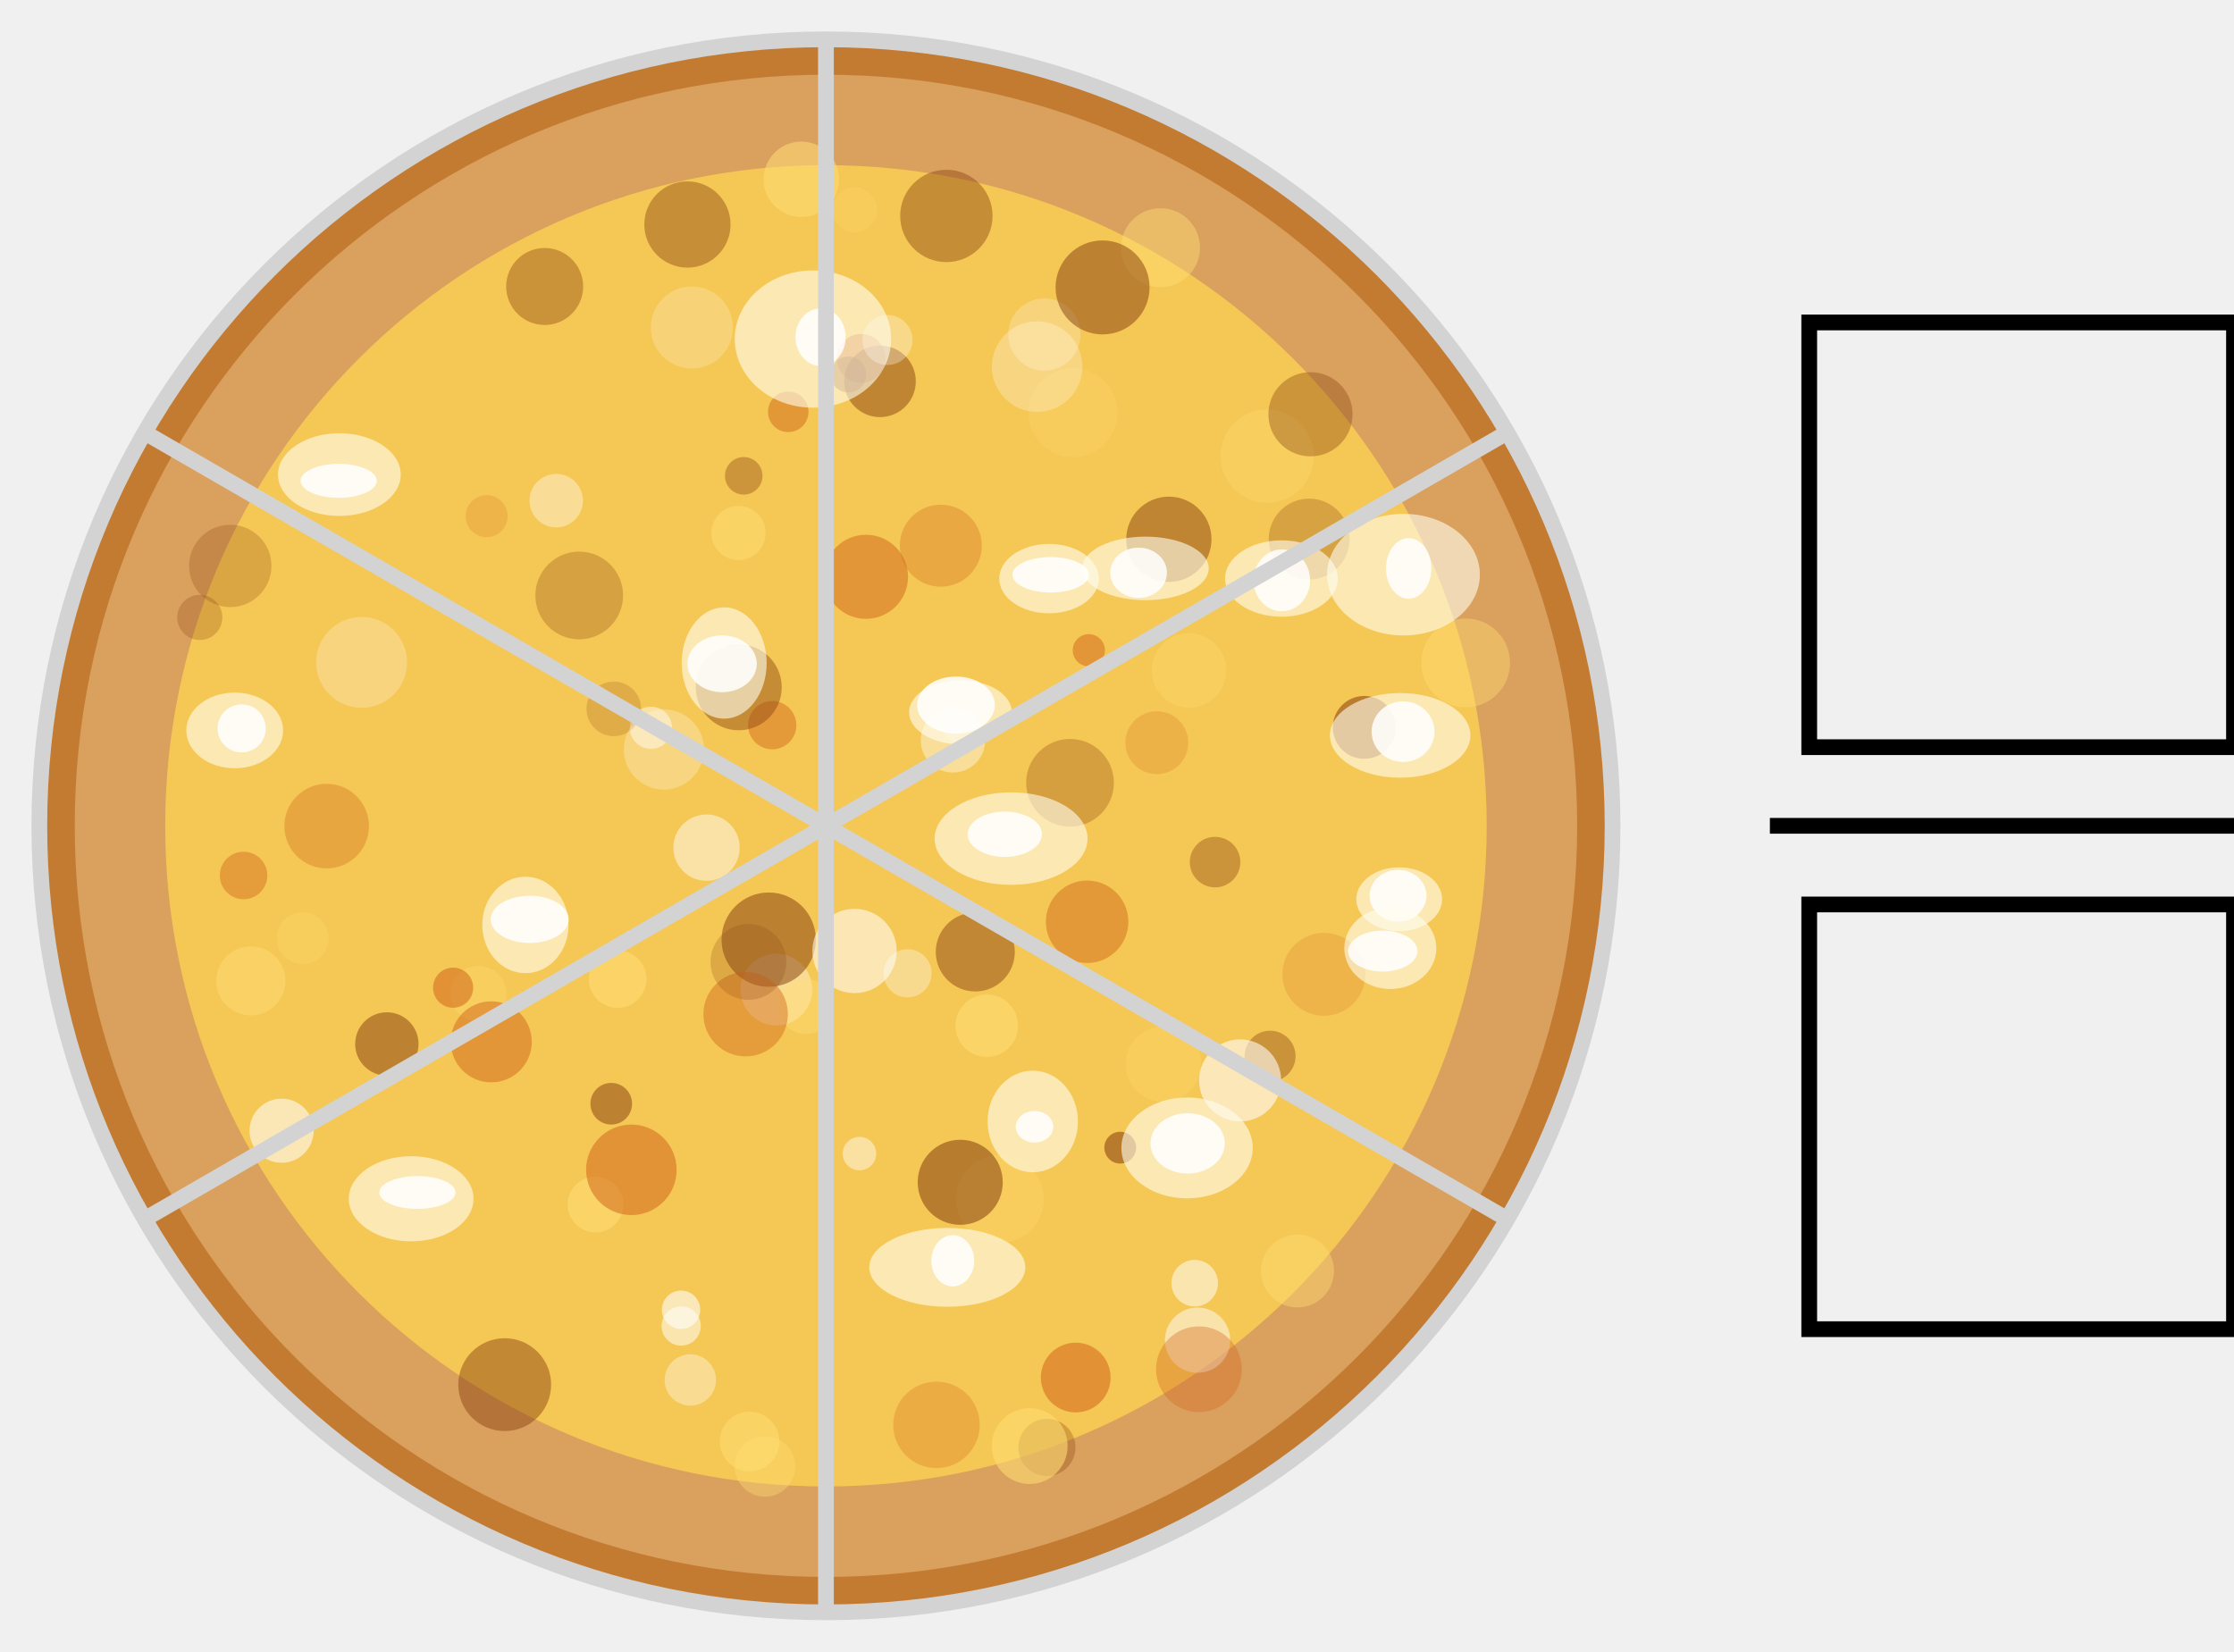
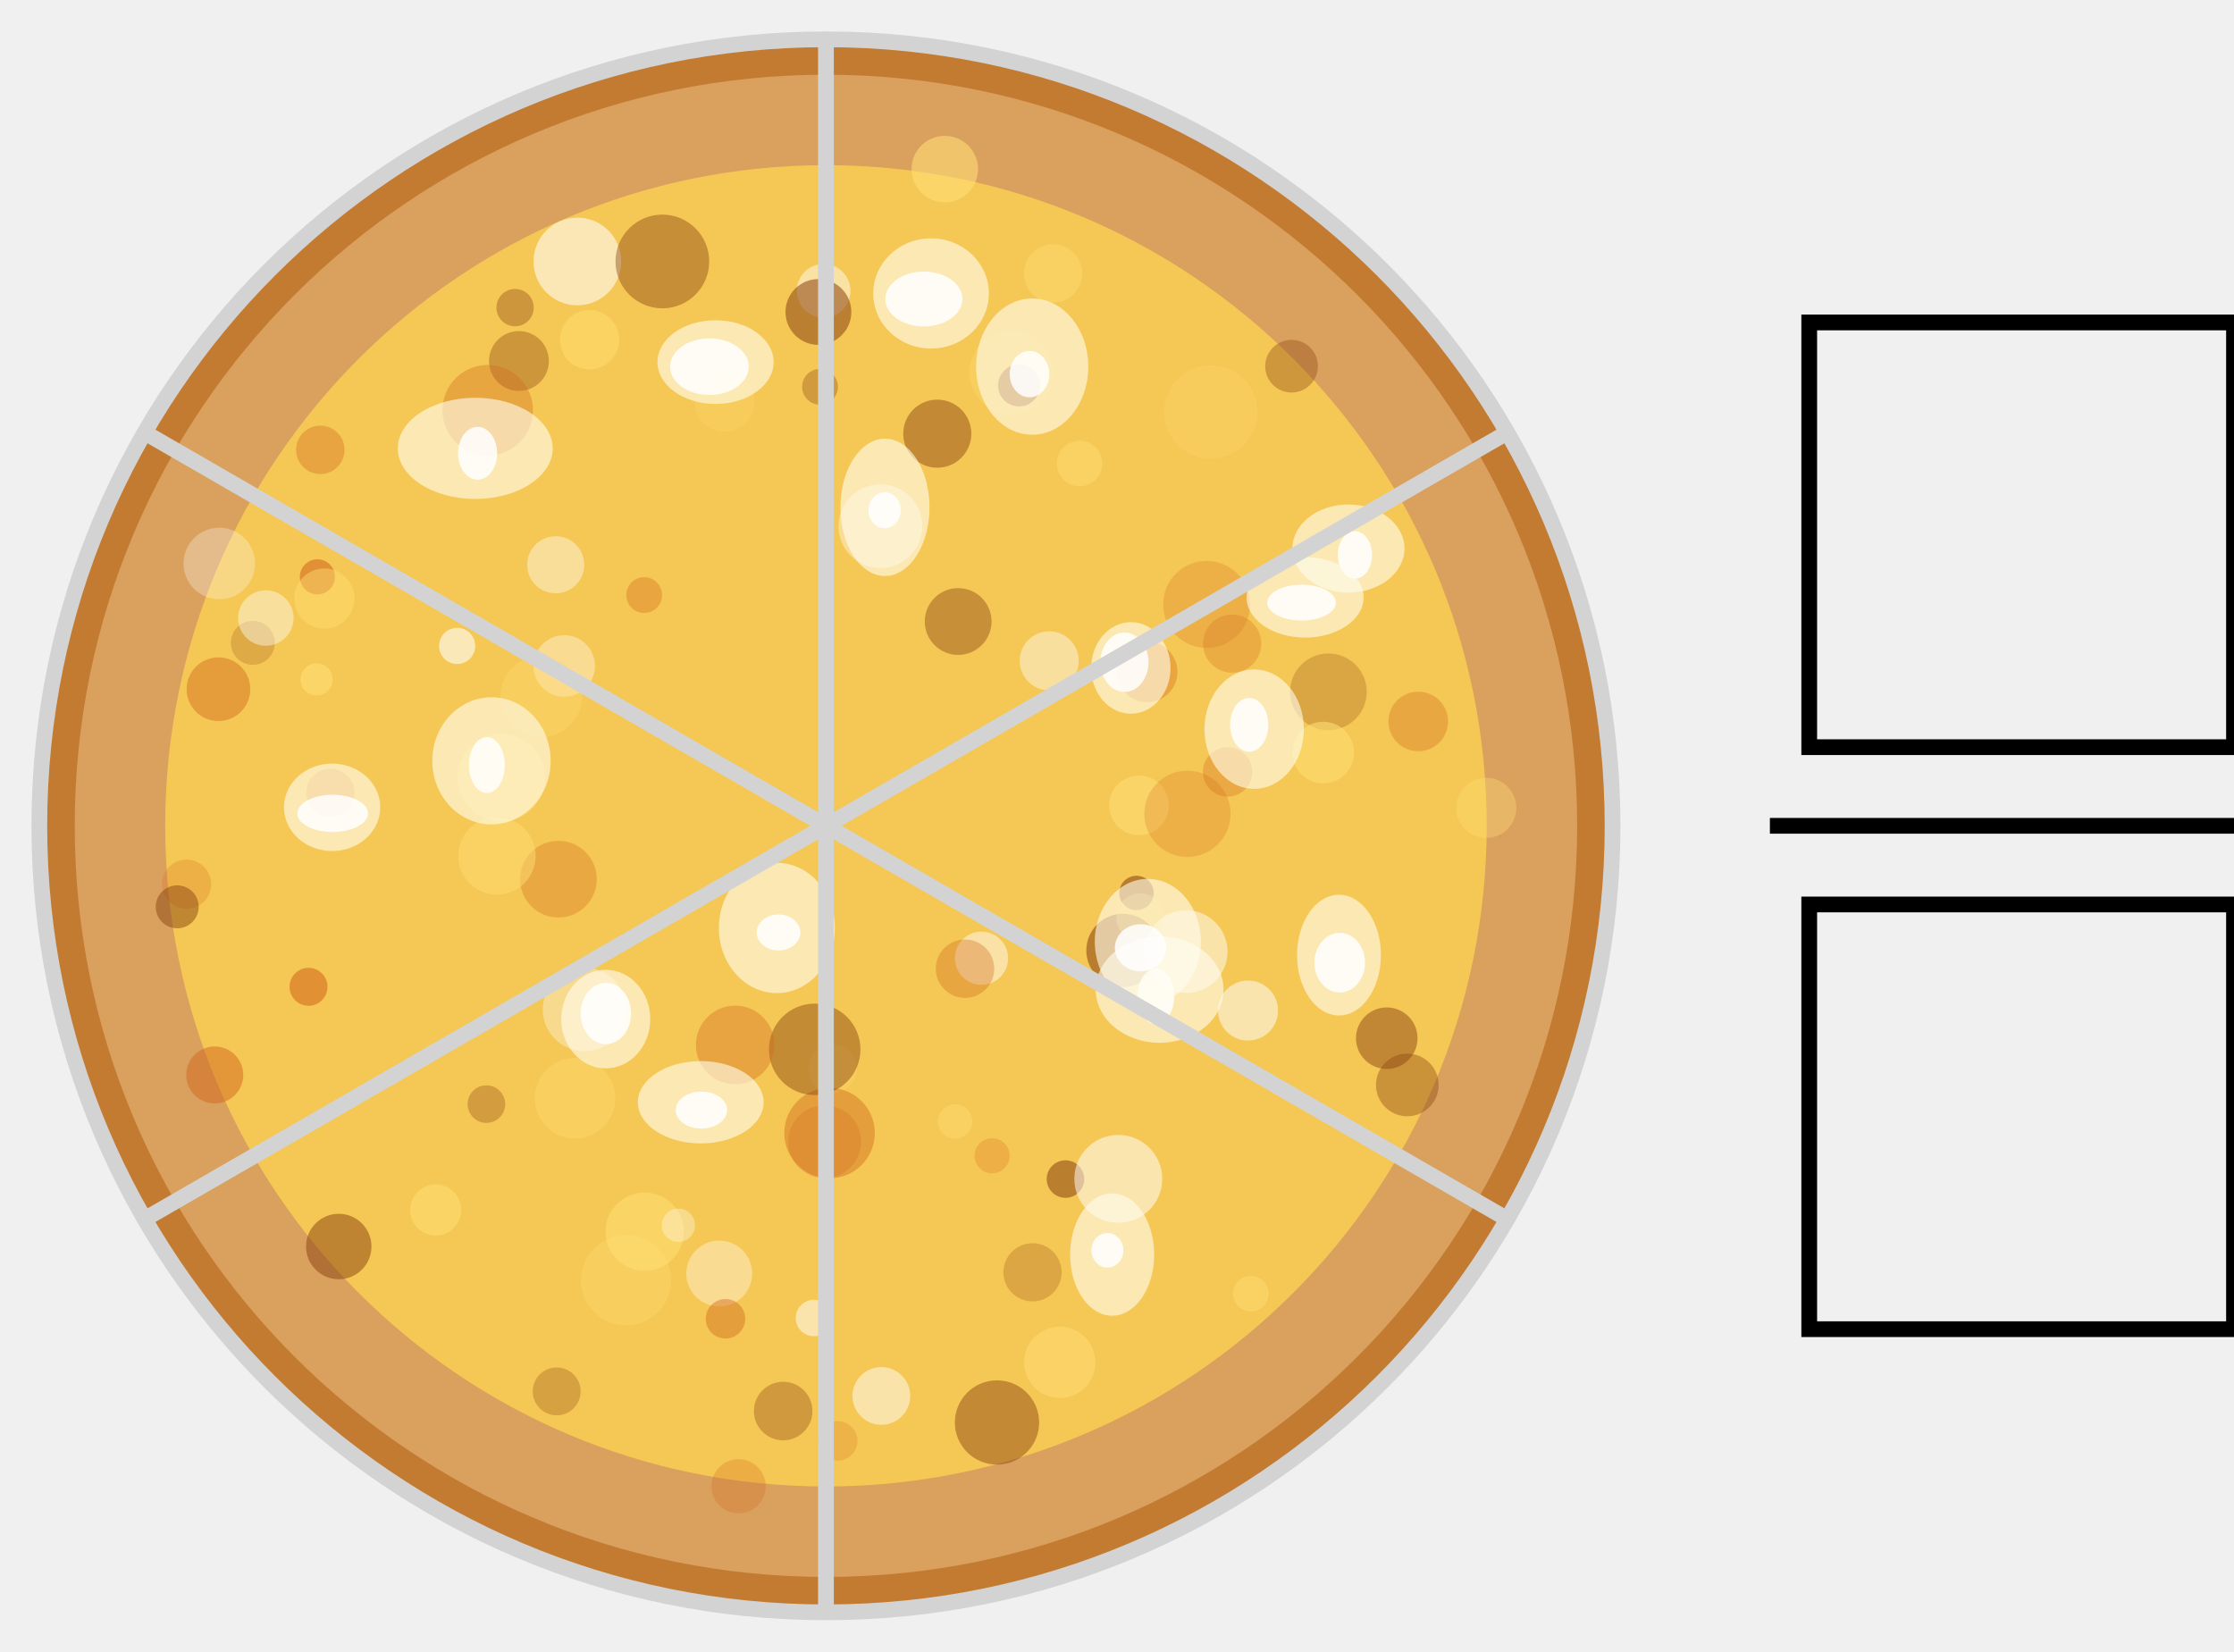
<svg xmlns="http://www.w3.org/2000/svg" xmlns:xlink="http://www.w3.org/1999/xlink" width="284.0" height="210" viewBox="0 0 284.0 210">
  <defs>
-     <clipPath id="clip-4469900112-4469430224">
+     <clipPath id="clip-4501210192-4500855632">
      <circle cx="105.0" cy="105.0" r="100" fill="none" />
    </clipPath>
  </defs>
  <g>
    <circle cx="105.0" cy="105.0" r="100" fill="#F5C754" />
-     <use xlink:href="#clip-4469900112-4469430224" />
-     <g clip-path="url(#clip-4469900112-4469430224)">
+     <use xlink:href="#clip-4501210192-4500855632" />
+     <g clip-path="url(#clip-4501210192-4500855632)">
      <circle cx="105.0" cy="105.0" r="92" stroke="#DAA05D" stroke-width="16" fill="none" />
      <circle cx="105.0" cy="105.0" r="98" stroke="#C37B32" stroke-width="5" fill="none" />
-       <circle cx="154.468" cy="109.614" r="3.21" fill="#8B4513" fill-opacity="0.395" />
-       <circle cx="30.965" cy="111.314" r="3.019" fill="#D2691E" fill-opacity="0.442" />
-       <circle cx="82.749" cy="92.533" r="2.684" fill="#FFFFFF" fill-opacity="0.472" />
-       <circle cx="109.472" cy="45.572" r="3.104" fill="#D2691E" fill-opacity="0.549" />
-       <circle cx="168.302" cy="123.879" r="5.271" fill="#D2691E" fill-opacity="0.207" />
-       <circle cx="133.093" cy="184.03" r="3.631" fill="#8B4513" fill-opacity="0.31" />
-       <circle cx="111.869" cy="48.483" r="4.552" fill="#8B4513" fill-opacity="0.507" />
-       <circle cx="122.101" cy="92.22" r="2.324" fill="#FFFFFF" fill-opacity="0.266" />
-       <circle cx="87.391" cy="28.545" r="5.482" fill="#8B4513" fill-opacity="0.436" />
-       <circle cx="161.089" cy="57.998" r="5.928" fill="#FFDE75" fill-opacity="0.342" />
-       <circle cx="60.824" cy="126.358" r="3.544" fill="#FFDE75" fill-opacity="0.333" />
-       <circle cx="136.407" cy="52.479" r="5.668" fill="#FFDE75" fill-opacity="0.233" />
-       <circle cx="164.941" cy="161.592" r="4.645" fill="#FFDE75" fill-opacity="0.421" />
-       <circle cx="151.156" cy="85.243" r="4.74" fill="#FFDE75" fill-opacity="0.329" />
-       <circle cx="152.244" cy="170.397" r="4.148" fill="#FFFFFF" fill-opacity="0.504" />
-       <circle cx="98.697" cy="125.828" r="4.561" fill="#FFFFFF" fill-opacity="0.374" />
-       <circle cx="151.879" cy="163.15" r="2.958" fill="#FFFFFF" fill-opacity="0.534" />
-       <circle cx="97.723" cy="119.473" r="5.996" fill="#8B4513" fill-opacity="0.537" />
-       <circle cx="130.897" cy="183.86" r="4.824" fill="#FFDE75" fill-opacity="0.567" />
-       <circle cx="186.323" cy="84.283" r="5.646" fill="#FFDE75" fill-opacity="0.417" />
-       <circle cx="147.532" cy="31.495" r="5.021" fill="#FFDE75" fill-opacity="0.452" />
-       <circle cx="94.547" cy="60.501" r="2.386" fill="#8B4513" fill-opacity="0.381" />
-       <circle cx="152.416" cy="174.093" r="5.447" fill="#D2691E" fill-opacity="0.369" />
-       <circle cx="89.818" cy="107.777" r="4.219" fill="#FFFFFF" fill-opacity="0.487" />
-       <circle cx="136.75" cy="175.149" r="4.433" fill="#D2691E" fill-opacity="0.555" />
-       <circle cx="142.41" cy="145.921" r="2.02" fill="#8B4513" fill-opacity="0.576" />
-       <circle cx="49.18" cy="132.737" r="4.027" fill="#8B4513" fill-opacity="0.538" />
-       <circle cx="147.06" cy="94.431" r="3.995" fill="#D2691E" fill-opacity="0.224" />
-       <circle cx="87.952" cy="41.643" r="5.221" fill="#FFFFFF" fill-opacity="0.201" />
-       <circle cx="119.05" cy="181.166" r="5.498" fill="#D2691E" fill-opacity="0.282" />
-       <circle cx="131.844" cy="46.615" r="5.757" fill="#FFFFFF" fill-opacity="0.261" />
-       <circle cx="109.261" cy="146.678" r="2.131" fill="#FFFFFF" fill-opacity="0.45" />
-       <circle cx="127.107" cy="152.44" r="5.594" fill="#FFDE75" fill-opacity="0.305" />
-       <circle cx="35.8" cy="143.765" r="4.078" fill="#FFFFFF" fill-opacity="0.563" />
-       <circle cx="107.855" cy="47.611" r="2.28" fill="#8B4513" fill-opacity="0.45" />
-       <circle cx="78.03" cy="90.131" r="3.468" fill="#8B4513" fill-opacity="0.21" />
-       <circle cx="93.882" cy="67.767" r="3.453" fill="#FFDE75" fill-opacity="0.511" />
-       <circle cx="147.899" cy="135.296" r="4.801" fill="#FFDE75" fill-opacity="0.253" />
-       <circle cx="61.864" cy="65.63" r="2.668" fill="#D2691E" fill-opacity="0.204" />
-       <circle cx="86.58" cy="166.528" r="2.437" fill="#FFFFFF" fill-opacity="0.584" />
-       <circle cx="73.635" cy="75.71" r="5.574" fill="#8B4513" fill-opacity="0.291" />
-       <circle cx="41.527" cy="105.038" r="5.378" fill="#D2691E" fill-opacity="0.341" />
-       <circle cx="121.149" cy="94.128" r="4.097" fill="#FFFFFF" fill-opacity="0.412" />
-       <circle cx="166.431" cy="68.539" r="5.138" fill="#8B4513" fill-opacity="0.278" />
-       <circle cx="98.17" cy="92.205" r="3.068" fill="#D2691E" fill-opacity="0.48" />
-       <circle cx="64.161" cy="176.054" r="5.901" fill="#8B4513" fill-opacity="0.483" />
-       <circle cx="57.604" cy="125.581" r="2.55" fill="#D2691E" fill-opacity="0.57" />
-       <circle cx="95.287" cy="183.27" r="3.792" fill="#FFDE75" fill-opacity="0.533" />
-       <circle cx="70.712" cy="63.658" r="3.402" fill="#FFFFFF" fill-opacity="0.38" />
-       <circle cx="38.482" cy="119.288" r="3.317" fill="#FFDE75" fill-opacity="0.249" />
-       <circle cx="75.699" cy="153.158" r="3.537" fill="#FFDE75" fill-opacity="0.562" />
-       <circle cx="136.028" cy="99.528" r="5.573" fill="#8B4513" fill-opacity="0.301" />
-       <circle cx="108.658" cy="26.671" r="2.862" fill="#FFDE75" fill-opacity="0.209" />
-       <circle cx="97.255" cy="186.451" r="3.847" fill="#FFDE75" fill-opacity="0.382" />
-       <circle cx="62.453" cy="132.464" r="5.151" fill="#D2691E" fill-opacity="0.517" />
-       <circle cx="78.513" cy="124.491" r="3.67" fill="#FFDE75" fill-opacity="0.559" />
-       <circle cx="166.596" cy="52.674" r="5.35" fill="#8B4513" fill-opacity="0.39" />
-       <circle cx="148.594" cy="68.566" r="5.419" fill="#8B4513" fill-opacity="0.511" />
-       <circle cx="108.636" cy="120.914" r="5.361" fill="#FFFFFF" fill-opacity="0.559" />
-       <circle cx="77.706" cy="140.336" r="2.646" fill="#8B4513" fill-opacity="0.539" />
-       <circle cx="161.46" cy="134.288" r="3.237" fill="#8B4513" fill-opacity="0.401" />
-       <circle cx="138.201" cy="117.201" r="5.242" fill="#D2691E" fill-opacity="0.496" />
-       <circle cx="101.866" cy="22.796" r="4.794" fill="#FFDE75" fill-opacity="0.541" />
-       <circle cx="120.308" cy="27.455" r="5.871" fill="#8B4513" fill-opacity="0.445" />
-       <circle cx="119.6" cy="69.384" r="5.211" fill="#D2691E" fill-opacity="0.333" />
-       <circle cx="173.433" cy="92.484" r="3.997" fill="#8B4513" fill-opacity="0.56" />
-       <circle cx="84.401" cy="95.295" r="5.099" fill="#FFFFFF" fill-opacity="0.257" />
-       <circle cx="102.447" cy="127.983" r="3.49" fill="#FFDE75" fill-opacity="0.438" />
-       <circle cx="29.271" cy="71.955" r="5.234" fill="#8B4513" fill-opacity="0.254" />
-       <circle cx="45.969" cy="84.22" r="5.778" fill="#FFFFFF" fill-opacity="0.24" />
-       <circle cx="132.762" cy="42.536" r="4.594" fill="#FFFFFF" fill-opacity="0.232" />
-       <circle cx="115.372" cy="123.751" r="3.059" fill="#FFFFFF" fill-opacity="0.345" />
-       <circle cx="138.419" cy="82.681" r="2.047" fill="#D2691E" fill-opacity="0.518" />
-       <circle cx="87.758" cy="175.456" r="3.267" fill="#FFFFFF" fill-opacity="0.358" />
-       <circle cx="140.165" cy="36.544" r="5.976" fill="#8B4513" fill-opacity="0.524" />
-       <circle cx="94.789" cy="128.946" r="5.367" fill="#D2691E" fill-opacity="0.46" />
-       <circle cx="100.207" cy="52.368" r="2.573" fill="#D2691E" fill-opacity="0.493" />
-       <circle cx="110.088" cy="73.338" r="5.345" fill="#D2691E" fill-opacity="0.522" />
-       <circle cx="31.892" cy="124.715" r="4.396" fill="#FFDE75" fill-opacity="0.489" />
-       <circle cx="25.398" cy="78.504" r="2.869" fill="#8B4513" fill-opacity="0.265" />
-       <circle cx="157.65" cy="137.37" r="5.216" fill="#FFFFFF" fill-opacity="0.577" />
-       <circle cx="86.594" cy="168.597" r="2.496" fill="#FFFFFF" fill-opacity="0.53" />
-       <circle cx="80.263" cy="148.739" r="5.753" fill="#D2691E" fill-opacity="0.553" />
-       <circle cx="95.147" cy="122.3" r="4.821" fill="#8B4513" fill-opacity="0.228" />
-       <circle cx="122.071" cy="150.324" r="5.407" fill="#8B4513" fill-opacity="0.572" />
-       <circle cx="93.914" cy="87.389" r="5.462" fill="#8B4513" fill-opacity="0.459" />
-       <circle cx="112.815" cy="43.225" r="3.181" fill="#FFFFFF" fill-opacity="0.312" />
-       <circle cx="69.241" cy="36.426" r="4.893" fill="#8B4513" fill-opacity="0.403" />
-       <circle cx="123.985" cy="121.036" r="5.024" fill="#8B4513" fill-opacity="0.485" />
-       <circle cx="125.444" cy="130.417" r="3.974" fill="#FFDE75" fill-opacity="0.562" />
-       <ellipse cx="145.611" cy="72.272" rx="8.052" ry="4.042" fill="#FFFDF0" fill-opacity="0.6" />
-       <ellipse cx="144.742" cy="72.825" rx="3.606" ry="3.197" fill="#FFFFFF" fill-opacity="0.85" />
-       <ellipse cx="177.875" cy="114.338" rx="5.457" ry="4.062" fill="#FFFDF0" fill-opacity="0.6" />
-       <ellipse cx="177.727" cy="113.89" rx="3.62" ry="3.291" fill="#FFFFFF" fill-opacity="0.85" />
-       <ellipse cx="103.346" cy="43.109" rx="9.94" ry="8.728" fill="#FFFDF0" fill-opacity="0.6" />
-       <ellipse cx="104.316" cy="42.867" rx="3.189" ry="3.664" fill="#FFFFFF" fill-opacity="0.85" />
-       <ellipse cx="122.103" cy="90.567" rx="6.534" ry="4.073" fill="#FFFDF0" fill-opacity="0.6" />
-       <ellipse cx="121.531" cy="89.645" rx="4.943" ry="3.625" fill="#FFFFFF" fill-opacity="0.85" />
-       <ellipse cx="131.291" cy="142.589" rx="5.746" ry="6.461" fill="#FFFDF0" fill-opacity="0.6" />
-       <ellipse cx="131.514" cy="143.263" rx="2.388" ry="2.006" fill="#FFFFFF" fill-opacity="0.85" />
-       <ellipse cx="92.059" cy="84.3" rx="5.404" ry="7.074" fill="#FFFDF0" fill-opacity="0.6" />
-       <ellipse cx="91.797" cy="84.398" rx="4.409" ry="3.614" fill="#FFFFFF" fill-opacity="0.85" />
-       <ellipse cx="176.747" cy="120.566" rx="5.851" ry="5.185" fill="#FFFDF0" fill-opacity="0.6" />
-       <ellipse cx="175.785" cy="120.931" rx="4.412" ry="2.603" fill="#FFFFFF" fill-opacity="0.85" />
-       <ellipse cx="150.91" cy="145.954" rx="8.35" ry="6.416" fill="#FFFDF0" fill-opacity="0.6" />
-       <ellipse cx="150.979" cy="145.38" rx="4.731" ry="3.837" fill="#FFFFFF" fill-opacity="0.85" />
-       <ellipse cx="178.417" cy="73.067" rx="9.712" ry="7.731" fill="#FFFDF0" fill-opacity="0.6" />
-       <ellipse cx="179.077" cy="72.27" rx="2.882" ry="3.855" fill="#FFFFFF" fill-opacity="0.85" />
-       <ellipse cx="52.269" cy="152.422" rx="7.931" ry="5.417" fill="#FFFDF0" fill-opacity="0.6" />
-       <ellipse cx="53.061" cy="151.621" rx="4.846" ry="2.087" fill="#FFFFFF" fill-opacity="0.85" />
-       <ellipse cx="128.536" cy="106.626" rx="9.72" ry="5.885" fill="#FFFDF0" fill-opacity="0.6" />
-       <ellipse cx="127.734" cy="106.074" rx="4.725" ry="2.884" fill="#FFFFFF" fill-opacity="0.85" />
-       <ellipse cx="177.995" cy="93.499" rx="8.931" ry="5.385" fill="#FFFDF0" fill-opacity="0.6" />
-       <ellipse cx="178.365" cy="93.03" rx="3.998" ry="3.858" fill="#FFFFFF" fill-opacity="0.85" />
-       <ellipse cx="29.836" cy="92.871" rx="6.153" ry="4.814" fill="#FFFDF0" fill-opacity="0.6" />
-       <ellipse cx="30.721" cy="92.615" rx="3.069" ry="3.054" fill="#FFFFFF" fill-opacity="0.85" />
-       <ellipse cx="133.362" cy="73.568" rx="6.334" ry="4.413" fill="#FFFDF0" fill-opacity="0.6" />
-       <ellipse cx="133.573" cy="73.084" rx="4.869" ry="2.256" fill="#FFFFFF" fill-opacity="0.85" />
-       <ellipse cx="120.426" cy="161.138" rx="9.921" ry="5.015" fill="#FFFDF0" fill-opacity="0.6" />
-       <ellipse cx="121.118" cy="160.303" rx="2.725" ry="3.258" fill="#FFFFFF" fill-opacity="0.85" />
-       <ellipse cx="43.143" cy="60.342" rx="7.805" ry="5.257" fill="#FFFDF0" fill-opacity="0.6" />
-       <ellipse cx="43.06" cy="61.135" rx="4.847" ry="2.16" fill="#FFFFFF" fill-opacity="0.85" />
-       <ellipse cx="66.795" cy="117.605" rx="5.487" ry="6.134" fill="#FFFDF0" fill-opacity="0.6" />
-       <ellipse cx="67.337" cy="116.895" rx="4.958" ry="3.005" fill="#FFFFFF" fill-opacity="0.85" />
-       <ellipse cx="162.905" cy="73.558" rx="7.169" ry="4.856" fill="#FFFDF0" fill-opacity="0.6" />
-       <ellipse cx="162.951" cy="73.789" rx="3.595" ry="3.932" fill="#FFFFFF" fill-opacity="0.85" />
+       <circle cx="153.923" cy="52.389" r="5.939" fill="#FFDE75" fill-opacity="0.24" />
+       <circle cx="27.77" cy="87.63" r="4.046" fill="#D2691E" fill-opacity="0.459" />
+       <circle cx="70.987" cy="111.783" r="4.874" fill="#D2691E" fill-opacity="0.333" />
+       <circle cx="104.833" cy="145.165" r="4.629" fill="#D2691E" fill-opacity="0.264" />
+       <circle cx="176.294" cy="132.003" r="3.912" fill="#8B4513" fill-opacity="0.491" />
+       <circle cx="144.788" cy="102.406" r="3.794" fill="#FFDE75" fill-opacity="0.562" />
+       <circle cx="168.875" cy="87.964" r="4.874" fill="#8B4513" fill-opacity="0.25" />
+       <circle cx="131.26" cy="161.77" r="3.698" fill="#8B4513" fill-opacity="0.251" />
+       <circle cx="63.728" cy="98.874" r="5.583" fill="#FFDE75" fill-opacity="0.431" />
+       <circle cx="126.123" cy="146.95" r="2.228" fill="#D2691E" fill-opacity="0.257" />
+       <circle cx="71.731" cy="84.671" r="3.912" fill="#FFFFFF" fill-opacity="0.363" />
+       <circle cx="92.117" cy="51.074" r="3.828" fill="#FFDE75" fill-opacity="0.221" />
+       <circle cx="42.008" cy="100.79" r="3.056" fill="#D2691E" fill-opacity="0.264" />
+       <circle cx="104.707" cy="36.973" r="3.414" fill="#FFFFFF" fill-opacity="0.467" />
+       <circle cx="81.949" cy="156.605" r="4.985" fill="#FFDE75" fill-opacity="0.543" />
+       <circle cx="150.953" cy="103.472" r="5.484" fill="#D2691E" fill-opacity="0.24" />
+       <circle cx="70.768" cy="176.912" r="3.043" fill="#8B4513" fill-opacity="0.291" />
+       <circle cx="111.926" cy="66.906" r="5.328" fill="#FFFFFF" fill-opacity="0.382" />
+       <circle cx="65.969" cy="45.902" r="3.803" fill="#8B4513" fill-opacity="0.378" />
+       <circle cx="104.249" cy="49.184" r="2.274" fill="#8B4513" fill-opacity="0.34" />
+       <circle cx="145.84" cy="85.43" r="3.844" fill="#D2691E" fill-opacity="0.371" />
+       <circle cx="23.722" cy="112.421" r="3.127" fill="#D2691E" fill-opacity="0.242" />
+       <circle cx="121.807" cy="79.022" r="4.245" fill="#8B4513" fill-opacity="0.428" />
+       <circle cx="27.299" cy="136.677" r="3.624" fill="#D2691E" fill-opacity="0.501" />
+       <circle cx="158.658" cy="128.489" r="3.815" fill="#FFFFFF" fill-opacity="0.522" />
+       <circle cx="86.243" cy="155.787" r="2.114" fill="#FFFFFF" fill-opacity="0.333" />
+       <circle cx="70.644" cy="71.807" r="3.629" fill="#FFFFFF" fill-opacity="0.414" />
+       <circle cx="128.577" cy="47.357" r="5.322" fill="#FFDE75" fill-opacity="0.336" />
+       <circle cx="61.835" cy="140.385" r="2.39" fill="#8B4513" fill-opacity="0.323" />
+       <circle cx="81.891" cy="75.66" r="2.273" fill="#D2691E" fill-opacity="0.37" />
+       <circle cx="68.817" cy="88.545" r="5.192" fill="#FFDE75" fill-opacity="0.341" />
+       <circle cx="135.45" cy="149.915" r="2.387" fill="#8B4513" fill-opacity="0.556" />
+       <circle cx="124.777" cy="121.836" r="3.382" fill="#FFFFFF" fill-opacity="0.484" />
+       <circle cx="105.824" cy="135.892" r="3.087" fill="#FFDE75" fill-opacity="0.27" />
+       <circle cx="142.167" cy="149.89" r="5.59" fill="#FFFFFF" fill-opacity="0.529" />
+       <circle cx="105.458" cy="144.064" r="5.752" fill="#D2691E" fill-opacity="0.44" />
+       <circle cx="133.871" cy="34.772" r="3.706" fill="#FFDE75" fill-opacity="0.432" />
+       <circle cx="180.298" cy="91.729" r="3.789" fill="#D2691E" fill-opacity="0.33" />
+       <circle cx="103.475" cy="167.579" r="2.318" fill="#FFFFFF" fill-opacity="0.513" />
+       <circle cx="142.757" cy="120.841" r="4.657" fill="#8B4513" fill-opacity="0.568" />
+       <circle cx="106.497" cy="183.202" r="2.508" fill="#D2691E" fill-opacity="0.217" />
+       <circle cx="126.745" cy="180.864" r="5.357" fill="#8B4513" fill-opacity="0.475" />
+       <circle cx="40.35" cy="73.344" r="2.231" fill="#D2691E" fill-opacity="0.575" />
+       <circle cx="40.719" cy="57.196" r="3.079" fill="#D2691E" fill-opacity="0.372" />
+       <circle cx="62.001" cy="52.156" r="5.754" fill="#D2691E" fill-opacity="0.341" />
+       <circle cx="112.043" cy="177.489" r="3.673" fill="#FFFFFF" fill-opacity="0.493" />
+       <circle cx="41.24" cy="76.111" r="3.831" fill="#FFDE75" fill-opacity="0.458" />
+       <circle cx="22.527" cy="115.3" r="2.731" fill="#8B4513" fill-opacity="0.494" />
+       <circle cx="137.245" cy="58.934" r="2.897" fill="#FFDE75" fill-opacity="0.485" />
+       <circle cx="74.324" cy="128.352" r="5.32" fill="#FFFFFF" fill-opacity="0.336" />
+       <circle cx="73.096" cy="139.647" r="5.125" fill="#FFDE75" fill-opacity="0.375" />
+       <circle cx="133.382" cy="84.021" r="3.753" fill="#FFFFFF" fill-opacity="0.427" />
+       <circle cx="120.107" cy="21.504" r="4.23" fill="#FFDE75" fill-opacity="0.582" />
+       <circle cx="164.19" cy="46.56" r="3.348" fill="#8B4513" fill-opacity="0.369" />
+       <circle cx="121.427" cy="142.595" r="2.191" fill="#FFDE75" fill-opacity="0.409" />
+       <circle cx="74.946" cy="43.198" r="3.779" fill="#FFDE75" fill-opacity="0.476" />
+       <circle cx="63.166" cy="108.832" r="4.926" fill="#FFDE75" fill-opacity="0.493" />
+       <circle cx="43.063" cy="158.49" r="4.16" fill="#8B4513" fill-opacity="0.515" />
+       <circle cx="129.551" cy="49.006" r="2.673" fill="#8B4513" fill-opacity="0.546" />
+       <circle cx="55.386" cy="153.84" r="3.256" fill="#FFDE75" fill-opacity="0.544" />
+       <circle cx="79.586" cy="162.773" r="5.744" fill="#FFDE75" fill-opacity="0.303" />
+       <circle cx="168.214" cy="95.688" r="3.92" fill="#FFDE75" fill-opacity="0.558" />
+       <circle cx="104.043" cy="39.666" r="4.183" fill="#8B4513" fill-opacity="0.548" />
+       <circle cx="134.722" cy="173.218" r="4.536" fill="#FFDE75" fill-opacity="0.507" />
+       <circle cx="144.475" cy="113.536" r="2.184" fill="#8B4513" fill-opacity="0.572" />
+       <circle cx="156.058" cy="98.15" r="3.141" fill="#D2691E" fill-opacity="0.319" />
+       <circle cx="178.905" cy="137.948" r="3.981" fill="#8B4513" fill-opacity="0.4" />
+       <circle cx="91.435" cy="161.924" r="4.192" fill="#FFFFFF" fill-opacity="0.358" />
+       <circle cx="99.562" cy="179.409" r="3.721" fill="#8B4513" fill-opacity="0.344" />
+       <circle cx="39.222" cy="125.471" r="2.412" fill="#D2691E" fill-opacity="0.582" />
+       <circle cx="73.395" cy="33.246" r="5.574" fill="#FFFFFF" fill-opacity="0.57" />
+       <circle cx="103.57" cy="133.424" r="5.816" fill="#8B4513" fill-opacity="0.458" />
+       <circle cx="159.014" cy="164.483" r="2.257" fill="#FFDE75" fill-opacity="0.464" />
+       <circle cx="122.678" cy="123.166" r="3.717" fill="#D2691E" fill-opacity="0.344" />
+       <circle cx="150.785" cy="120.999" r="5.266" fill="#FFFFFF" fill-opacity="0.498" />
+       <circle cx="93.464" cy="132.859" r="4.995" fill="#D2691E" fill-opacity="0.373" />
+       <circle cx="188.944" cy="102.716" r="3.824" fill="#FFDE75" fill-opacity="0.351" />
+       <circle cx="153.401" cy="76.853" r="5.532" fill="#D2691E" fill-opacity="0.242" />
+       <circle cx="58.117" cy="82.127" r="2.301" fill="#FFFFFF" fill-opacity="0.583" />
+       <circle cx="84.203" cy="33.245" r="5.957" fill="#8B4513" fill-opacity="0.441" />
+       <circle cx="32.144" cy="81.732" r="2.797" fill="#8B4513" fill-opacity="0.222" />
+       <circle cx="40.244" cy="86.382" r="2.052" fill="#FFDE75" fill-opacity="0.585" />
+       <circle cx="33.797" cy="78.581" r="3.527" fill="#FFFFFF" fill-opacity="0.425" />
+       <circle cx="92.227" cy="167.68" r="2.511" fill="#D2691E" fill-opacity="0.439" />
+       <circle cx="93.893" cy="188.978" r="3.446" fill="#D2691E" fill-opacity="0.271" />
+       <circle cx="119.153" cy="55.141" r="4.328" fill="#8B4513" fill-opacity="0.471" />
+       <circle cx="144.971" cy="116.635" r="3.047" fill="#FFDE75" fill-opacity="0.274" />
+       <circle cx="65.482" cy="39.112" r="2.371" fill="#8B4513" fill-opacity="0.372" />
+       <circle cx="27.875" cy="71.645" r="4.547" fill="#FFFFFF" fill-opacity="0.283" />
+       <circle cx="156.64" cy="81.833" r="3.701" fill="#D2691E" fill-opacity="0.289" />
+       <ellipse cx="90.965" cy="46.039" rx="7.387" ry="5.323" fill="#FFFDF0" fill-opacity="0.6" />
+       <ellipse cx="90.188" cy="46.62" rx="4.999" ry="3.597" fill="#FFFFFF" fill-opacity="0.85" />
+       <ellipse cx="77.009" cy="129.574" rx="5.658" ry="6.266" fill="#FFFDF0" fill-opacity="0.6" />
+       <ellipse cx="77.022" cy="128.868" rx="3.206" ry="3.896" fill="#FFFFFF" fill-opacity="0.85" />
+       <ellipse cx="112.502" cy="64.509" rx="5.663" ry="8.731" fill="#FFFDF0" fill-opacity="0.6" />
+       <ellipse cx="112.459" cy="64.876" rx="2.054" ry="2.283" fill="#FFFFFF" fill-opacity="0.85" />
+       <ellipse cx="131.221" cy="46.613" rx="7.132" ry="8.664" fill="#FFFDF0" fill-opacity="0.6" />
+       <ellipse cx="130.878" cy="47.566" rx="2.517" ry="2.949" fill="#FFFFFF" fill-opacity="0.85" />
+       <ellipse cx="147.419" cy="125.829" rx="8.128" ry="6.76" fill="#FFFDF0" fill-opacity="0.6" />
+       <ellipse cx="146.932" cy="126.683" rx="2.34" ry="3.525" fill="#FFFFFF" fill-opacity="0.85" />
+       <ellipse cx="143.761" cy="84.925" rx="5.044" ry="5.824" fill="#FFFDF0" fill-opacity="0.6" />
+       <ellipse cx="142.948" cy="84.2" rx="3.059" ry="3.779" fill="#FFFFFF" fill-opacity="0.85" />
+       <ellipse cx="60.416" cy="57.009" rx="9.847" ry="6.432" fill="#FFFDF0" fill-opacity="0.6" />
+       <ellipse cx="60.714" cy="57.635" rx="2.489" ry="3.36" fill="#FFFFFF" fill-opacity="0.85" />
+       <ellipse cx="42.22" cy="102.646" rx="6.123" ry="5.561" fill="#FFFDF0" fill-opacity="0.6" />
+       <ellipse cx="42.287" cy="103.42" rx="4.492" ry="2.366" fill="#FFFFFF" fill-opacity="0.85" />
+       <ellipse cx="89.082" cy="140.148" rx="7.997" ry="5.235" fill="#FFFDF0" fill-opacity="0.6" />
+       <ellipse cx="89.167" cy="141.144" rx="3.273" ry="2.354" fill="#FFFFFF" fill-opacity="0.85" />
+       <ellipse cx="171.422" cy="69.743" rx="7.127" ry="5.607" fill="#FFFDF0" fill-opacity="0.6" />
+       <ellipse cx="172.248" cy="70.555" rx="2.182" ry="3.022" fill="#FFFFFF" fill-opacity="0.85" />
+       <ellipse cx="141.383" cy="159.518" rx="5.345" ry="7.777" fill="#FFFDF0" fill-opacity="0.6" />
+       <ellipse cx="140.78" cy="158.974" rx="2.035" ry="2.195" fill="#FFFFFF" fill-opacity="0.85" />
+       <ellipse cx="145.919" cy="119.73" rx="6.744" ry="7.982" fill="#FFFDF0" fill-opacity="0.6" />
+       <ellipse cx="144.99" cy="120.509" rx="3.263" ry="2.999" fill="#FFFFFF" fill-opacity="0.85" />
+       <ellipse cx="170.22" cy="121.438" rx="5.335" ry="7.676" fill="#FFFDF0" fill-opacity="0.6" />
+       <ellipse cx="170.316" cy="122.4" rx="3.216" ry="3.793" fill="#FFFFFF" fill-opacity="0.85" />
+       <ellipse cx="62.48" cy="96.738" rx="7.528" ry="8.081" fill="#FFFDF0" fill-opacity="0.6" />
+       <ellipse cx="61.898" cy="97.282" rx="2.284" ry="3.552" fill="#FFFFFF" fill-opacity="0.85" />
+       <ellipse cx="159.435" cy="92.709" rx="6.319" ry="7.593" fill="#FFFDF0" fill-opacity="0.6" />
+       <ellipse cx="158.804" cy="92.165" rx="2.43" ry="3.425" fill="#FFFFFF" fill-opacity="0.85" />
+       <ellipse cx="118.359" cy="37.311" rx="7.353" ry="7.008" fill="#FFFDF0" fill-opacity="0.6" />
+       <ellipse cx="117.446" cy="38.017" rx="4.907" ry="3.49" fill="#FFFFFF" fill-opacity="0.85" />
+       <ellipse cx="98.755" cy="117.986" rx="7.37" ry="8.286" fill="#FFFDF0" fill-opacity="0.6" />
+       <ellipse cx="98.971" cy="118.56" rx="2.778" ry="2.291" fill="#FFFFFF" fill-opacity="0.85" />
+       <ellipse cx="165.916" cy="75.955" rx="7.445" ry="5.115" fill="#FFFDF0" fill-opacity="0.6" />
+       <ellipse cx="165.463" cy="76.621" rx="4.364" ry="2.28" fill="#FFFFFF" fill-opacity="0.85" />
    </g>
    <path d="M105.0,105.0 L105.0,5.0" stroke="lightgray" stroke-width="2" />
    <path d="M105.0,105.0 L191.603,55" stroke="lightgray" stroke-width="2" />
    <path d="M105.0,105.0 L191.603,155.0" stroke="lightgray" stroke-width="2" />
    <path d="M105.0,105.0 L105.0,205.0" stroke="lightgray" stroke-width="2" />
    <path d="M105.0,105.0 L18.397,155.0" stroke="lightgray" stroke-width="2" />
    <path d="M105.0,105.0 L18.397,55" stroke="lightgray" stroke-width="2" />
    <circle cx="105.0" cy="105.0" r="100" fill="none" stroke="lightgray" stroke-width="2" />
    <rect x="230.0" y="41.0" width="54.0" height="54.0" fill="none" stroke="black" stroke-width="2" />
    <rect x="230.0" y="115.0" width="54.0" height="54.0" fill="none" stroke="black" stroke-width="2" />
    <path d="M225.0,105.0 L289.0,105.0" stroke="black" stroke-width="2" />
  </g>
</svg>
